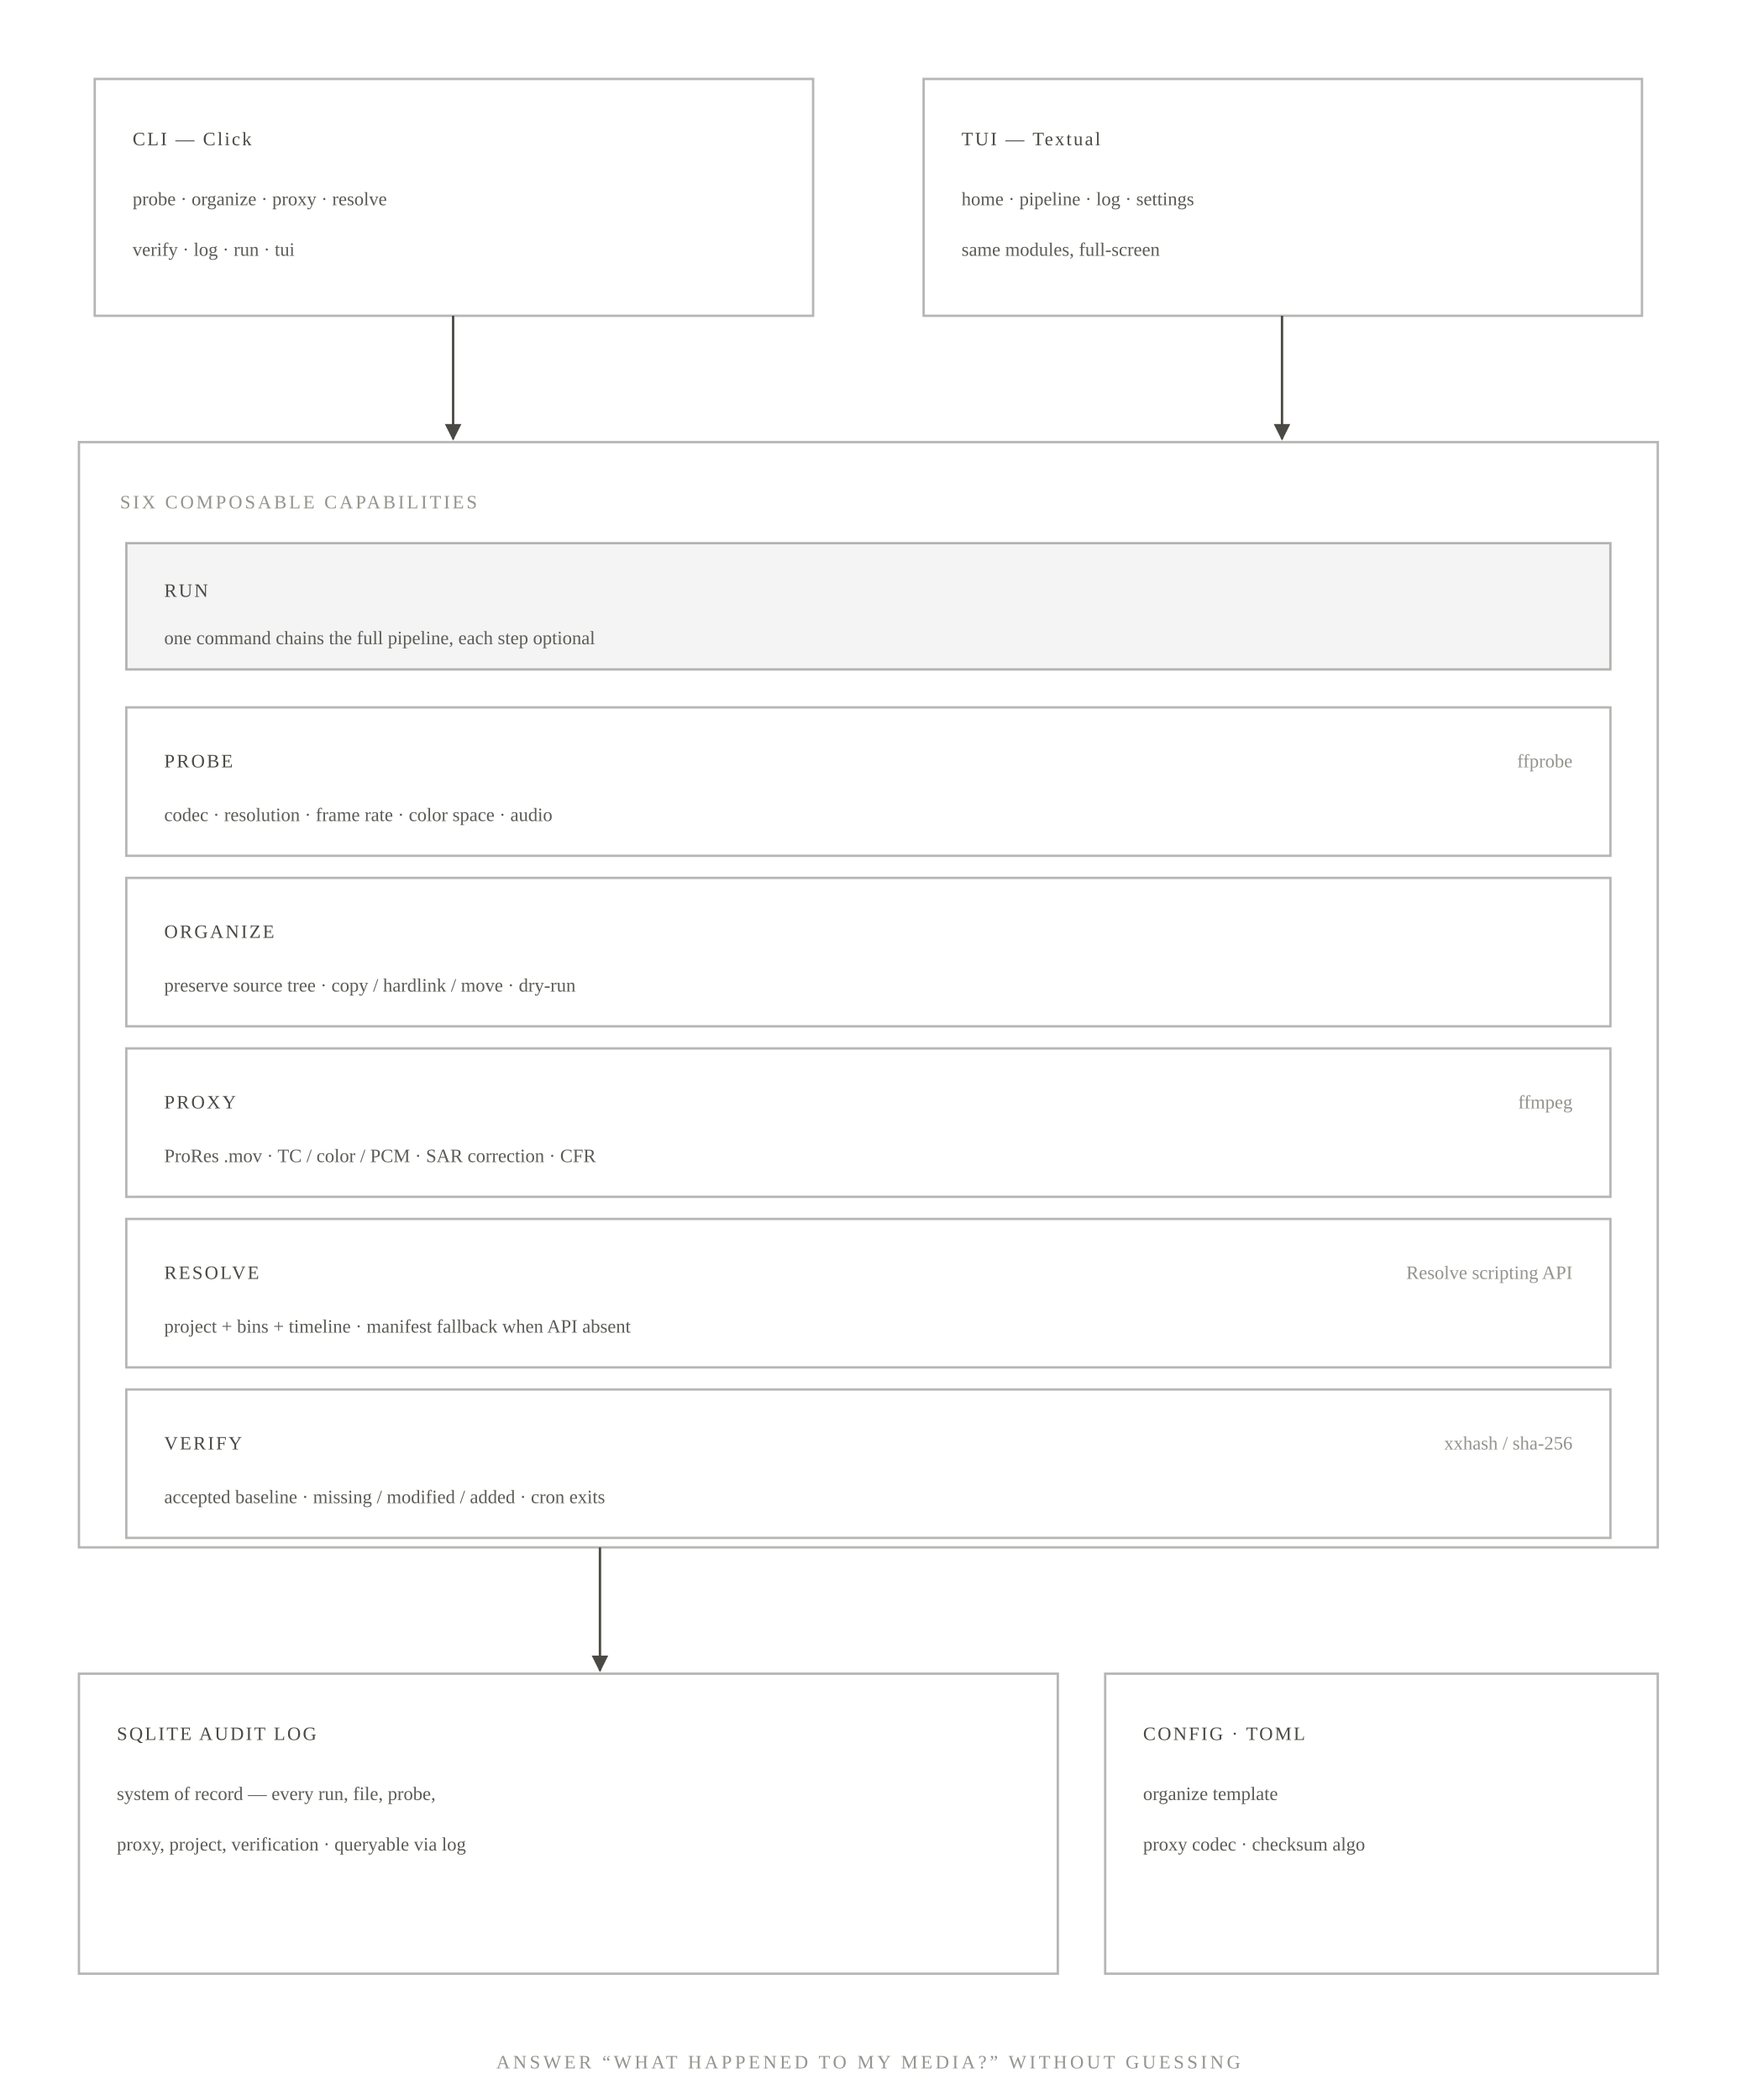
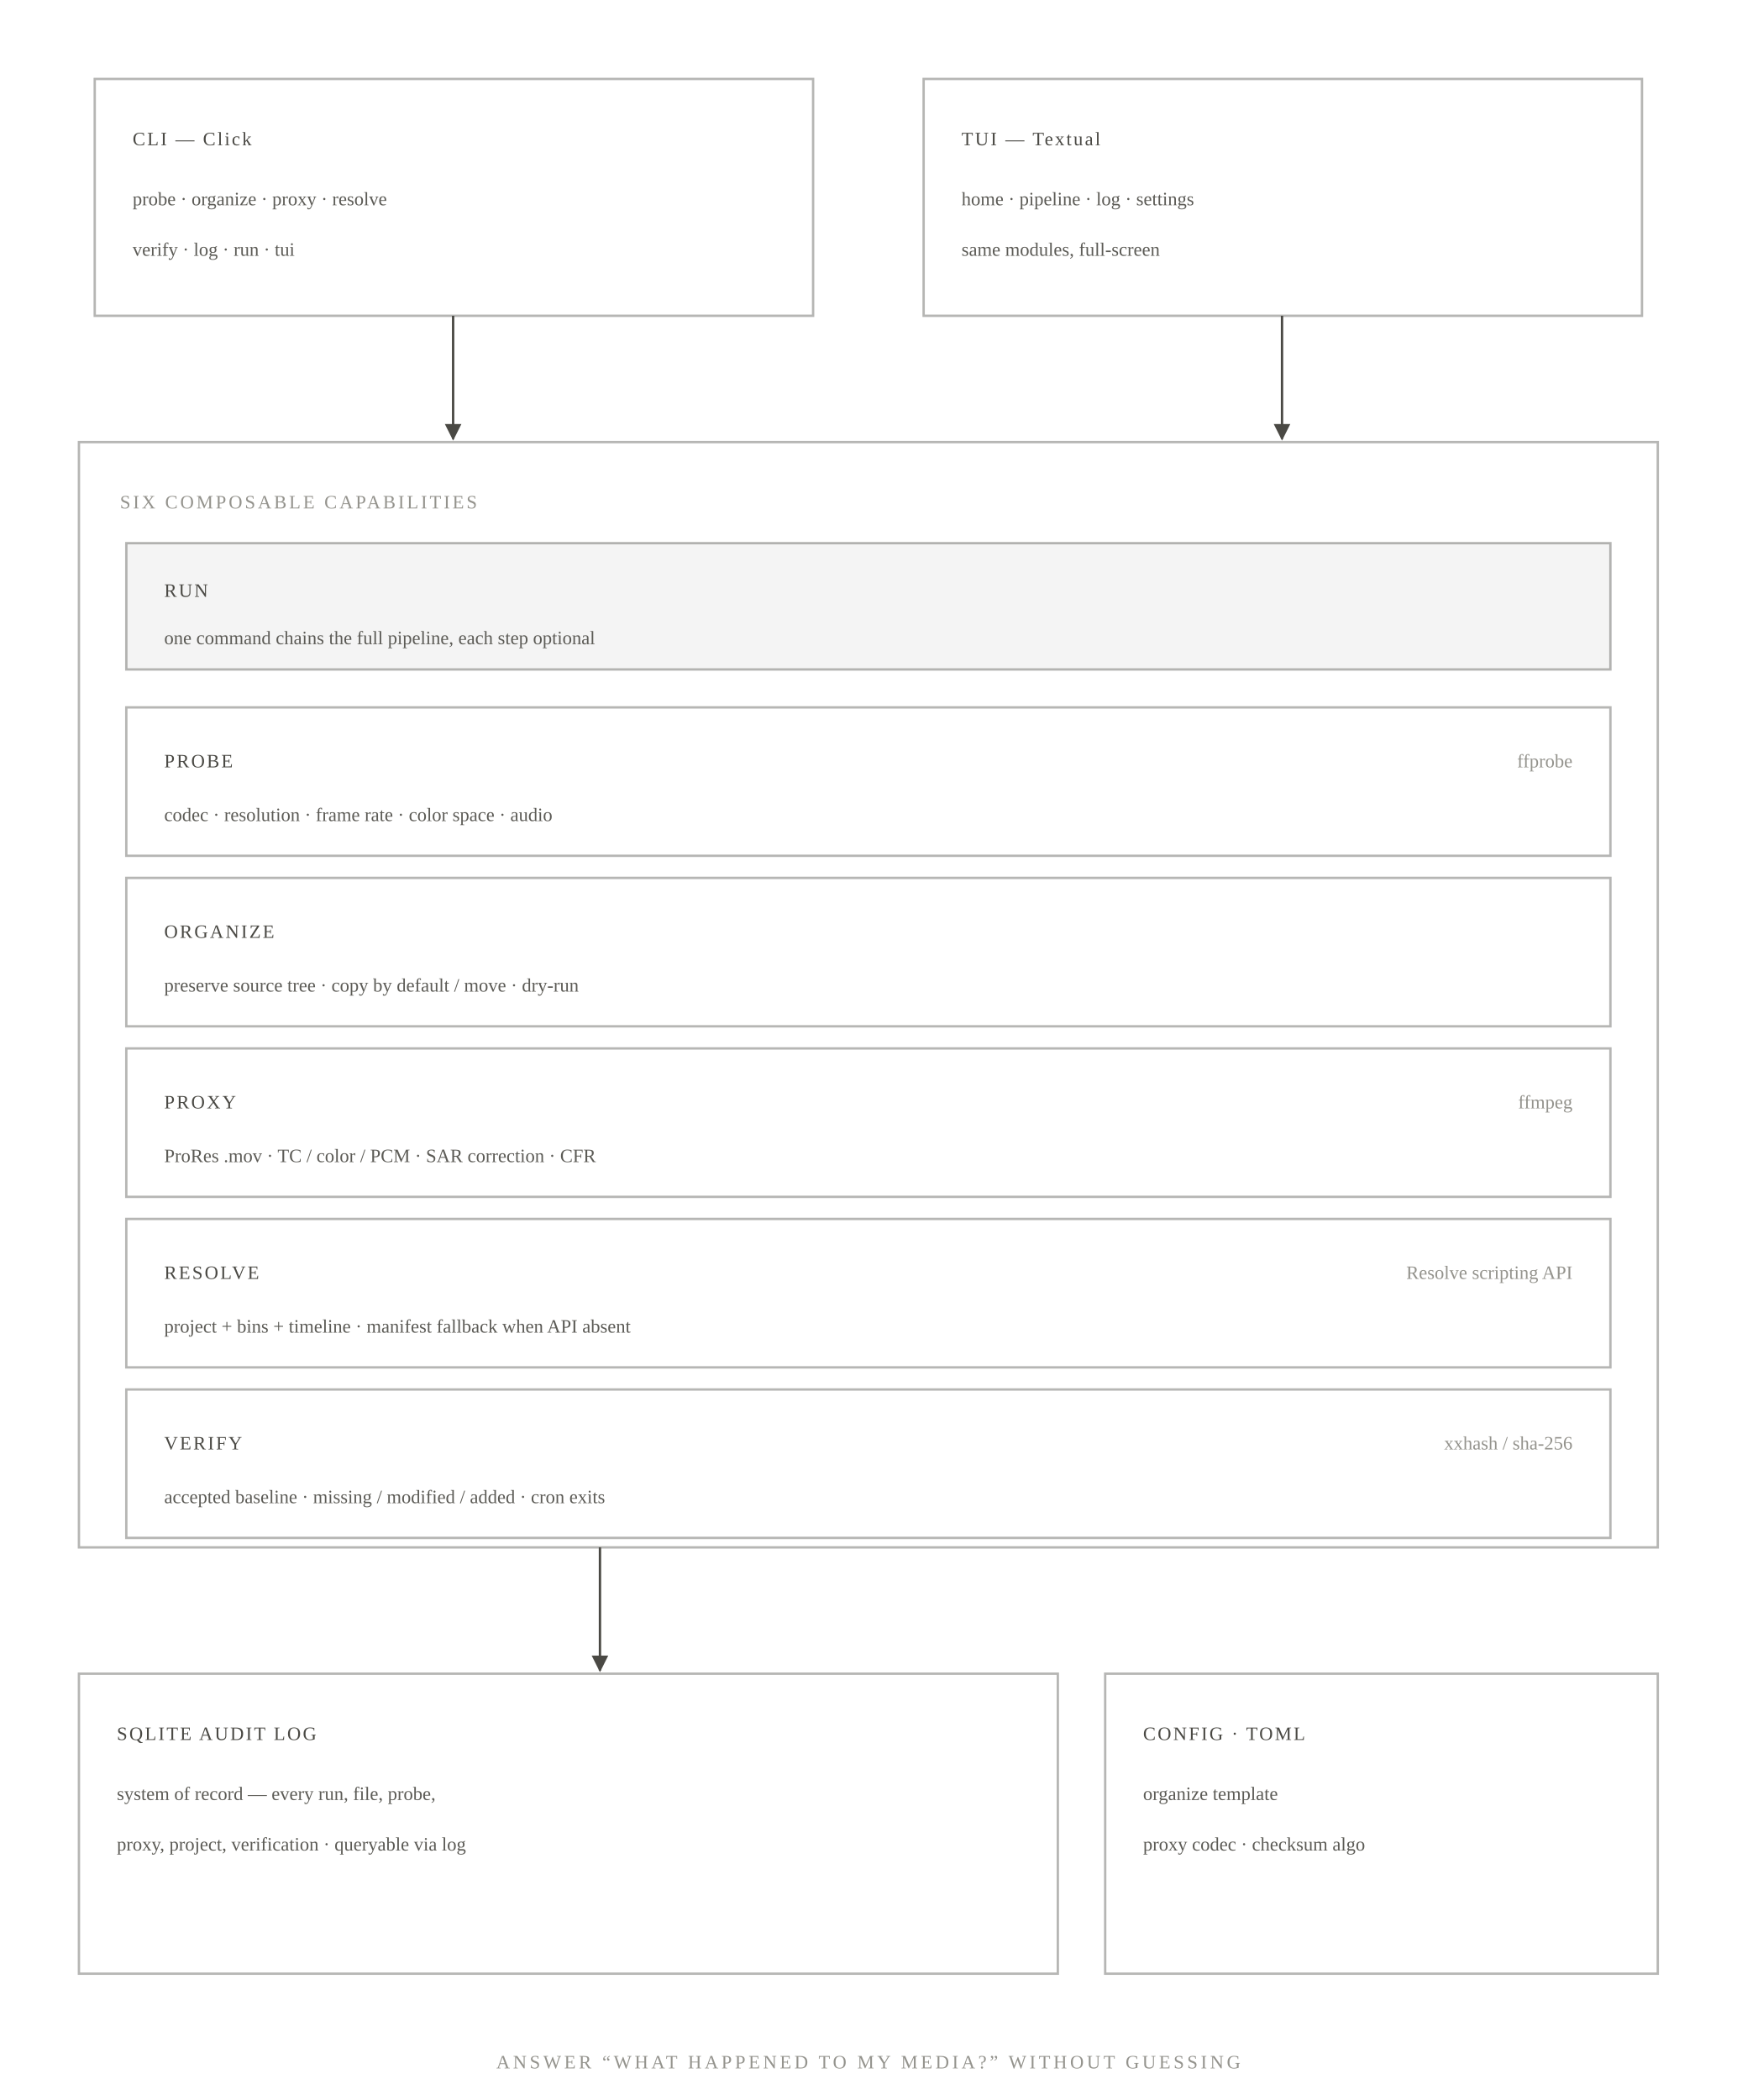
<svg xmlns="http://www.w3.org/2000/svg" viewBox="0 0 1100 1330" role="img" aria-label="media-mate system architecture diagram">
  <style>
    .d-box { fill: none; stroke: var(--line-strong, rgba(74,73,68,0.4)); stroke-width: 1.5; }
    .d-soft { fill: var(--accent-soft, rgba(74,73,68,0.06)); stroke: var(--line-strong, rgba(74,73,68,0.4)); stroke-width: 1.5; }
    .d-title { font: 700 25px var(--font-ui, "IBM Plex Sans", sans-serif); fill: var(--ink-strong, #4a4944); letter-spacing: 0.1em; }
    .d-body { font: 400 21px var(--font-ui, "IBM Plex Sans", sans-serif); fill: var(--ink, #5c5b56); }
    .d-mut { font: 500 18px var(--font-ui, "IBM Plex Sans", sans-serif); fill: var(--muted, #94938d); letter-spacing: 0.13em; }
    .d-tool { font: 500 19px var(--font-ui, "IBM Plex Sans", sans-serif); fill: var(--muted, #94938d); }
    .d-cap { font: 500 18px var(--font-ui, "IBM Plex Sans", sans-serif); fill: var(--muted, #94938d); letter-spacing: 0.16em; }
    .d-line { stroke: var(--accent, #4a4944); stroke-width: 1.5; fill: none; }
    .d-arrow { fill: var(--accent, #4a4944); }
  </style>
  <defs>
    <marker id="marr" viewBox="0 0 10 10" refX="9" refY="5" markerWidth="7" markerHeight="7" orient="auto-start-reverse">
      <path d="M 0 0 L 10 5 L 0 10 z" class="d-arrow" />
    </marker>
  </defs>
  <rect x="60" y="50" width="455" height="150" class="d-box" />
  <text x="84" y="92" class="d-title">CLI — Click</text>
  <text x="84" y="130" class="d-body">probe · organize · proxy · resolve</text>
  <text x="84" y="162" class="d-body">verify · log · run · tui</text>
  <rect x="585" y="50" width="455" height="150" class="d-box" />
  <text x="609" y="92" class="d-title">TUI — Textual</text>
  <text x="609" y="130" class="d-body">home · pipeline · log · settings</text>
  <text x="609" y="162" class="d-body">same modules, full-screen</text>
  <line x1="287" y1="200" x2="287" y2="278" class="d-line" marker-end="url(#marr)" />
  <line x1="812" y1="200" x2="812" y2="278" class="d-line" marker-end="url(#marr)" />
  <rect x="50" y="280" width="1000" height="700" class="d-box" />
  <text x="76" y="322" class="d-mut">SIX COMPOSABLE CAPABILITIES</text>
  <rect x="80" y="344" width="940" height="80" class="d-soft" />
  <text x="104" y="378" class="d-title">RUN</text>
  <text x="104" y="408" class="d-body">one command chains the full pipeline, each step optional</text>
  <rect x="80" y="448" width="940" height="94" class="d-box" />
  <text x="104" y="486" class="d-title">PROBE</text>
  <text x="104" y="520" class="d-body">codec · resolution · frame rate · color space · audio</text>
  <text x="996" y="486" text-anchor="end" class="d-tool">ffprobe</text>
  <rect x="80" y="556" width="940" height="94" class="d-box" />
  <text x="104" y="594" class="d-title">ORGANIZE</text>
-   <text x="104" y="628" class="d-body">preserve source tree · copy / hardlink / move · dry-run</text>
+   <text x="104" y="628" class="d-body">preserve source tree · copy by default / move · dry-run</text>
  <rect x="80" y="664" width="940" height="94" class="d-box" />
  <text x="104" y="702" class="d-title">PROXY</text>
  <text x="104" y="736" class="d-body">ProRes .mov · TC / color / PCM · SAR correction · CFR</text>
  <text x="996" y="702" text-anchor="end" class="d-tool">ffmpeg</text>
  <rect x="80" y="772" width="940" height="94" class="d-box" />
  <text x="104" y="810" class="d-title">RESOLVE</text>
  <text x="104" y="844" class="d-body">project + bins + timeline · manifest fallback when API absent</text>
  <text x="996" y="810" text-anchor="end" class="d-tool">Resolve scripting API</text>
  <rect x="80" y="880" width="940" height="94" class="d-box" />
  <text x="104" y="918" class="d-title">VERIFY</text>
  <text x="104" y="952" class="d-body">accepted baseline · missing / modified / added · cron exits</text>
  <text x="996" y="918" text-anchor="end" class="d-tool">xxhash / sha-256</text>
  <line x1="380" y1="980" x2="380" y2="1058" class="d-line" marker-end="url(#marr)" />
  <rect x="50" y="1060" width="620" height="190" class="d-box" />
  <text x="74" y="1102" class="d-title">SQLITE AUDIT LOG</text>
  <text x="74" y="1140" class="d-body">system of record — every run, file, probe,</text>
  <text x="74" y="1172" class="d-body">proxy, project, verification · queryable via log</text>
  <rect x="700" y="1060" width="350" height="190" class="d-box" />
  <text x="724" y="1102" class="d-title">CONFIG · TOML</text>
  <text x="724" y="1140" class="d-body">organize template</text>
  <text x="724" y="1172" class="d-body">proxy codec · checksum algo</text>
  <text x="550" y="1310" text-anchor="middle" class="d-cap">ANSWER “WHAT HAPPENED TO MY MEDIA?” WITHOUT GUESSING</text>
</svg>
